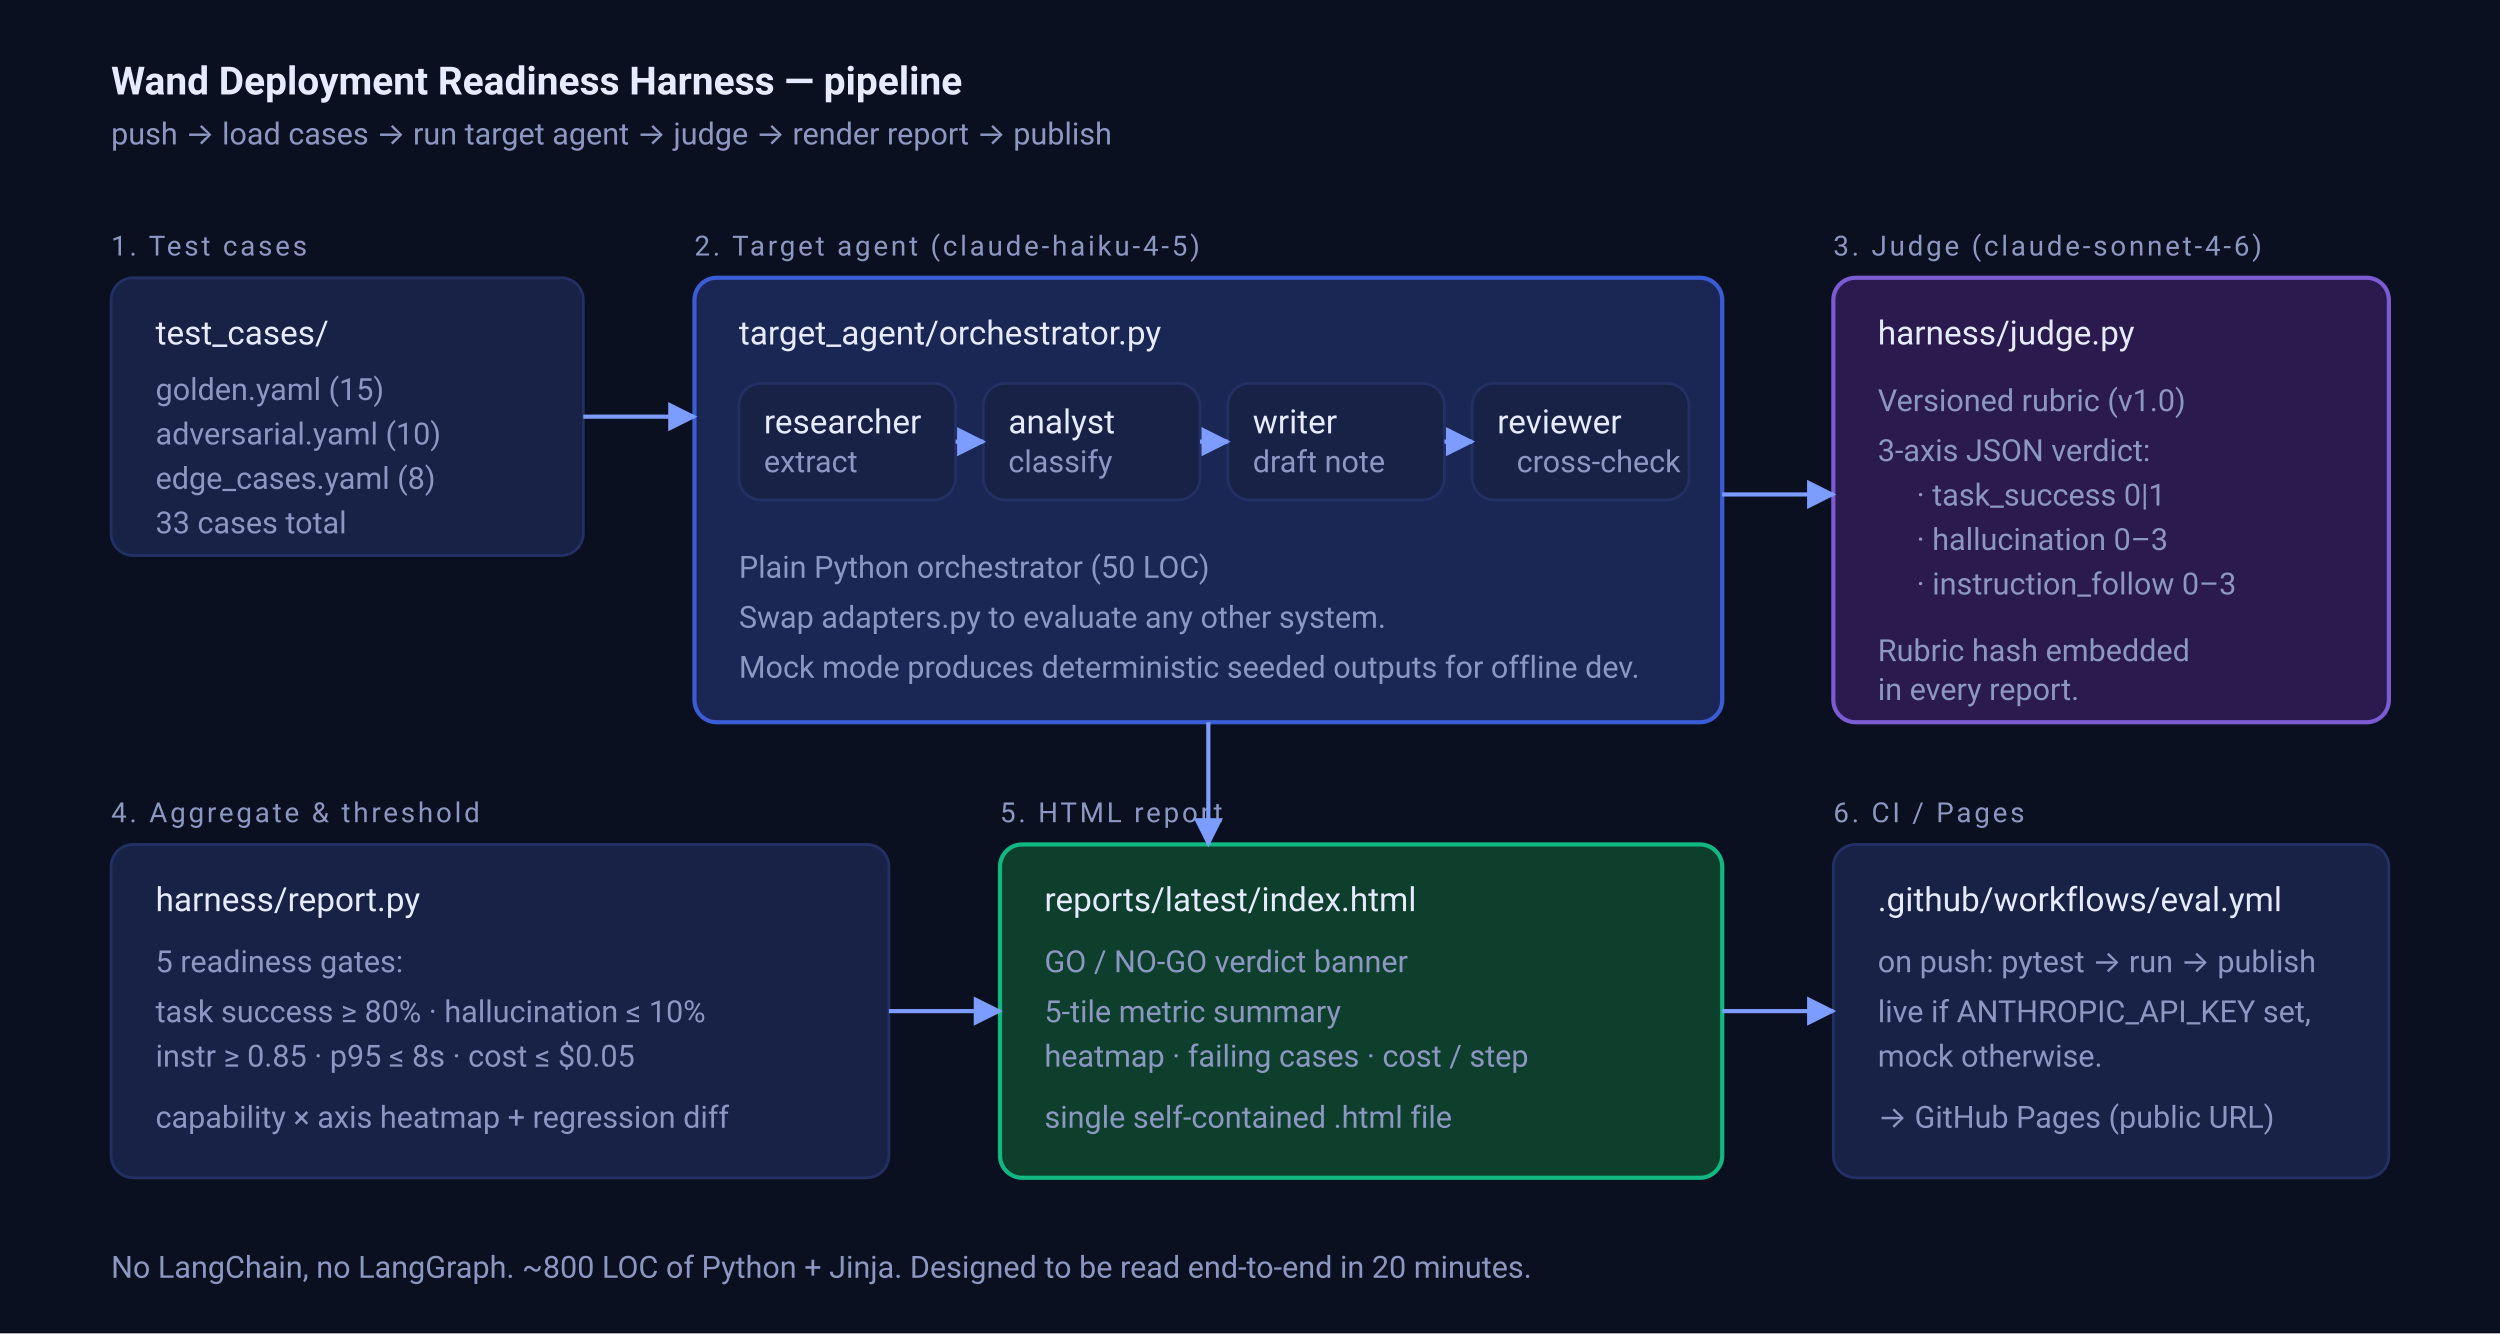
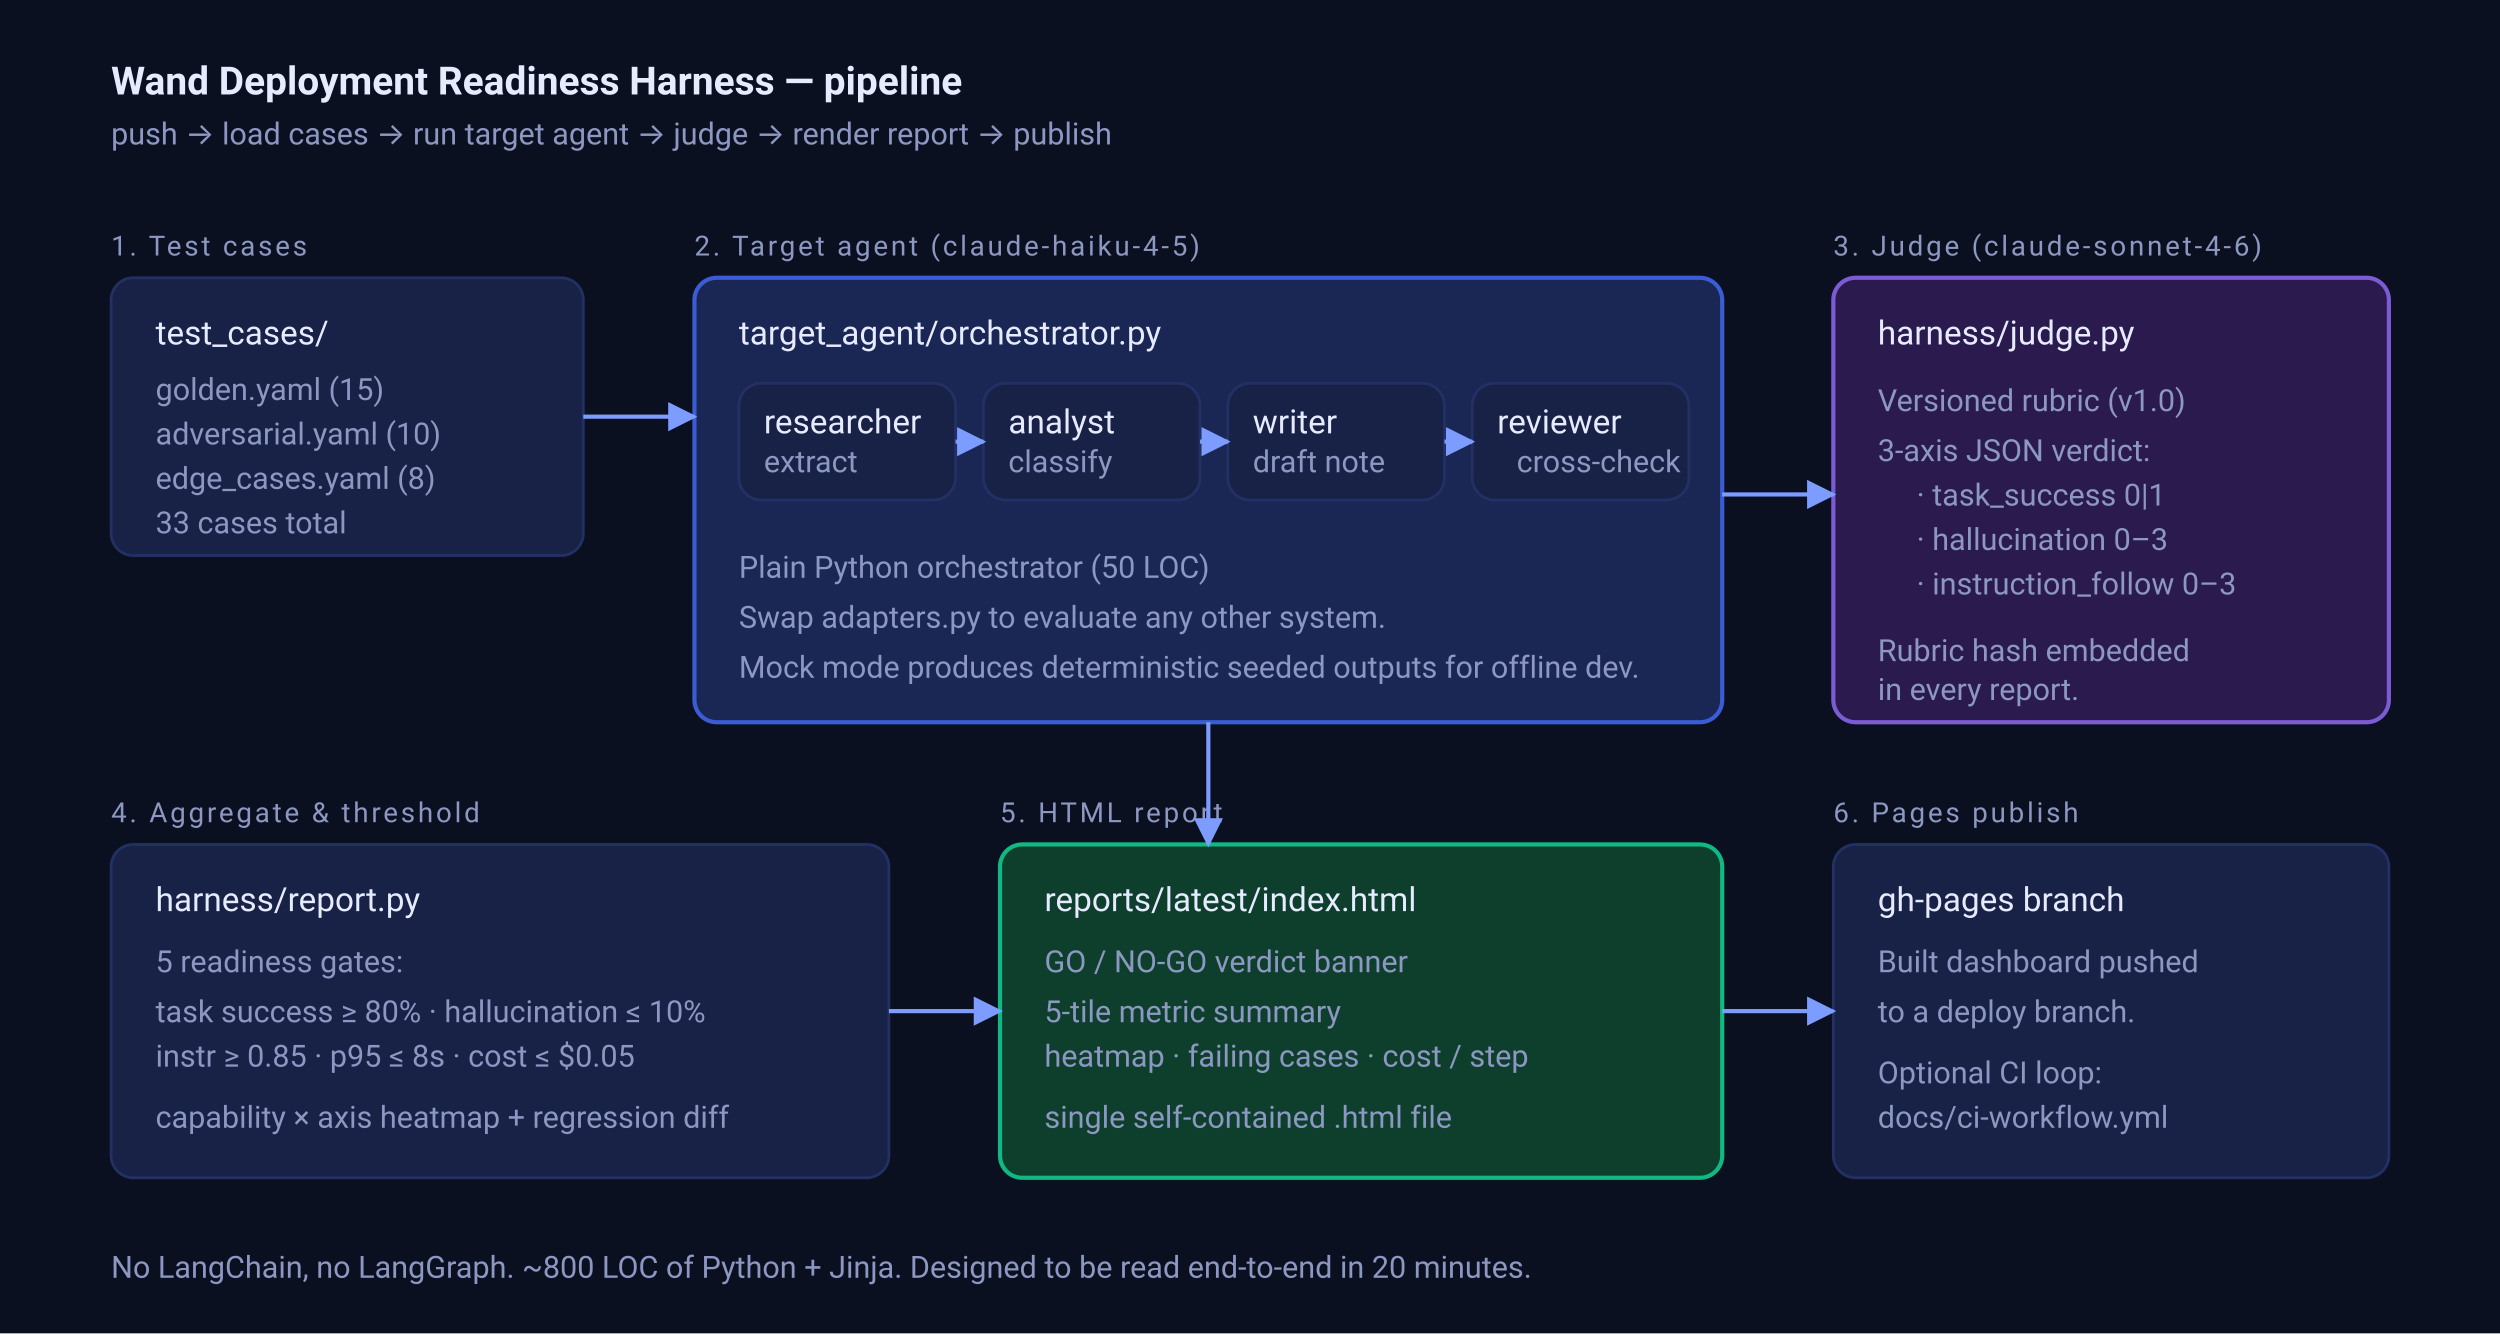
<svg xmlns="http://www.w3.org/2000/svg" viewBox="0 0 900 480" font-family="-apple-system, BlinkMacSystemFont, 'SF Pro Text', 'Segoe UI', Roboto, sans-serif">
  <defs>
    <marker id="arrow" viewBox="0 0 10 10" refX="9" refY="5" markerWidth="7" markerHeight="7" orient="auto-start-reverse">
      <path d="M 0 0 L 10 5 L 0 10 z" fill="#7c9cff" />
    </marker>
    <style>
      .panel  { fill: #182146; stroke: #233063; stroke-width: 1; rx: 8; }
      .accent { fill: #1a2654; stroke: #3a5cd5; stroke-width: 1.5; rx: 8; }
      .judge  { fill: #2a1a4d; stroke: #7c5cd5; stroke-width: 1.5; rx: 8; }
      .report { fill: #0d3f2c; stroke: #10b981; stroke-width: 1.5; rx: 8; }
      .title  { fill: #e6ebff; font-size: 14px; font-weight: 600; }
      .label  { fill: #e6ebff; font-size: 12px; }
      .muted  { fill: #8c97c2; font-size: 11px; }
      .h      { fill: #8c97c2; font-size: 10px; text-transform: uppercase; letter-spacing: 0.1em; }
      .conn   { stroke: #7c9cff; stroke-width: 1.5; fill: none; marker-end: url(#arrow); }
    </style>
  </defs>
  <rect width="900" height="480" fill="#0b1020" />
  <text x="40" y="34" class="title" font-size="16">Wand Deployment Readiness Harness — pipeline</text>
  <text x="40" y="52" class="muted">push → load cases → run target agent → judge → render report → publish</text>
  <g>
    <text x="40" y="92" class="h">1. Test cases</text>
    <rect x="40" y="100" width="170" height="100" class="panel" />
    <text x="56" y="124" class="label">test_cases/</text>
    <text x="56" y="144" class="muted">golden.yaml         (15)</text>
    <text x="56" y="160" class="muted">adversarial.yaml    (10)</text>
    <text x="56" y="176" class="muted">edge_cases.yaml      (8)</text>
    <text x="56" y="192" class="muted">33 cases total</text>
  </g>
  <g>
    <text x="250" y="92" class="h">2. Target agent (claude-haiku-4-5)</text>
    <rect x="250" y="100" width="370" height="160" class="accent" />
    <text x="266" y="124" class="label">target_agent/orchestrator.py</text>
    <rect x="266" y="138" width="78" height="42" class="panel" />
    <text x="275" y="156" class="label" font-size="11">researcher</text>
    <text x="275" y="170" class="muted" font-size="10">extract</text>
    <rect x="354" y="138" width="78" height="42" class="panel" />
    <text x="363" y="156" class="label" font-size="11">analyst</text>
    <text x="363" y="170" class="muted" font-size="10">classify</text>
    <rect x="442" y="138" width="78" height="42" class="panel" />
    <text x="451" y="156" class="label" font-size="11">writer</text>
    <text x="451" y="170" class="muted" font-size="10">draft note</text>
    <rect x="530" y="138" width="78" height="42" class="panel" />
    <text x="539" y="156" class="label" font-size="11">reviewer</text>
    <text x="546" y="170" class="muted" font-size="10">cross-check</text>
    <path d="M 344 159 L 354 159" class="conn" />
    <path d="M 432 159 L 442 159" class="conn" />
    <path d="M 520 159 L 530 159" class="conn" />
    <text x="266" y="208" class="muted">Plain Python orchestrator (50 LOC)</text>
    <text x="266" y="226" class="muted">Swap adapters.py to evaluate any other system.</text>
    <text x="266" y="244" class="muted">Mock mode produces deterministic seeded outputs for offline dev.</text>
  </g>
  <g>
    <text x="660" y="92" class="h">3. Judge (claude-sonnet-4-6)</text>
    <rect x="660" y="100" width="200" height="160" class="judge" />
    <text x="676" y="124" class="label">harness/judge.py</text>
    <text x="676" y="148" class="muted">Versioned rubric (v1.0)</text>
    <text x="676" y="166" class="muted">3-axis JSON verdict:</text>
    <text x="690" y="182" class="muted">· task_success 0|1</text>
    <text x="690" y="198" class="muted">· hallucination 0–3</text>
    <text x="690" y="214" class="muted">· instruction_follow 0–3</text>
    <text x="676" y="238" class="muted">Rubric hash embedded</text>
    <text x="676" y="252" class="muted">in every report.</text>
  </g>
  <g>
    <text x="40" y="296" class="h">4. Aggregate &amp; threshold</text>
    <rect x="40" y="304" width="280" height="120" class="panel" />
    <text x="56" y="328" class="label">harness/report.py</text>
    <text x="56" y="350" class="muted">5 readiness gates:</text>
    <text x="56" y="368" class="muted">task success ≥ 80% · hallucination ≤ 10%</text>
    <text x="56" y="384" class="muted">instr ≥ 0.85 · p95 ≤ 8s · cost ≤ $0.05</text>
    <text x="56" y="406" class="muted">capability × axis heatmap + regression diff</text>
  </g>
  <g>
    <text x="360" y="296" class="h">5. HTML report</text>
    <rect x="360" y="304" width="260" height="120" class="report" />
    <text x="376" y="328" class="label">reports/latest/index.html</text>
    <text x="376" y="350" class="muted">GO / NO-GO verdict banner</text>
    <text x="376" y="368" class="muted">5-tile metric summary</text>
    <text x="376" y="384" class="muted">heatmap · failing cases · cost / step</text>
    <text x="376" y="406" class="muted">single self-contained .html file</text>
  </g>
  <g>
-     <text x="660" y="296" class="h">6. CI / Pages</text>
+     <text x="660" y="296" class="h">6. Pages publish</text>
    <rect x="660" y="304" width="200" height="120" class="panel" />
-     <text x="676" y="328" class="label">.github/workflows/eval.yml</text>
-     <text x="676" y="350" class="muted">on push: pytest → run → publish</text>
-     <text x="676" y="368" class="muted">live if ANTHROPIC_API_KEY set,</text>
-     <text x="676" y="384" class="muted">mock otherwise.</text>
-     <text x="676" y="406" class="muted">→ GitHub Pages (public URL)</text>
+     <text x="676" y="328" class="label">gh-pages branch</text>
+     <text x="676" y="350" class="muted">Built dashboard pushed</text>
+     <text x="676" y="368" class="muted">to a deploy branch.</text>
+     <text x="676" y="390" class="muted">Optional CI loop:</text>
+     <text x="676" y="406" class="muted">docs/ci-workflow.yml</text>
  </g>
  <path d="M 210 150 L 250 150" class="conn" />
  <path d="M 620 178 L 660 178" class="conn" />
  <path d="M 435 260 L 435 304" class="conn" />
  <path d="M 320 364 L 360 364" class="conn" />
  <path d="M 620 364 L 660 364" class="conn" />
  <text x="40" y="460" class="muted">No LangChain, no LangGraph. ~800 LOC of Python + Jinja. Designed to be read end-to-end in 20 minutes.</text>
</svg>
